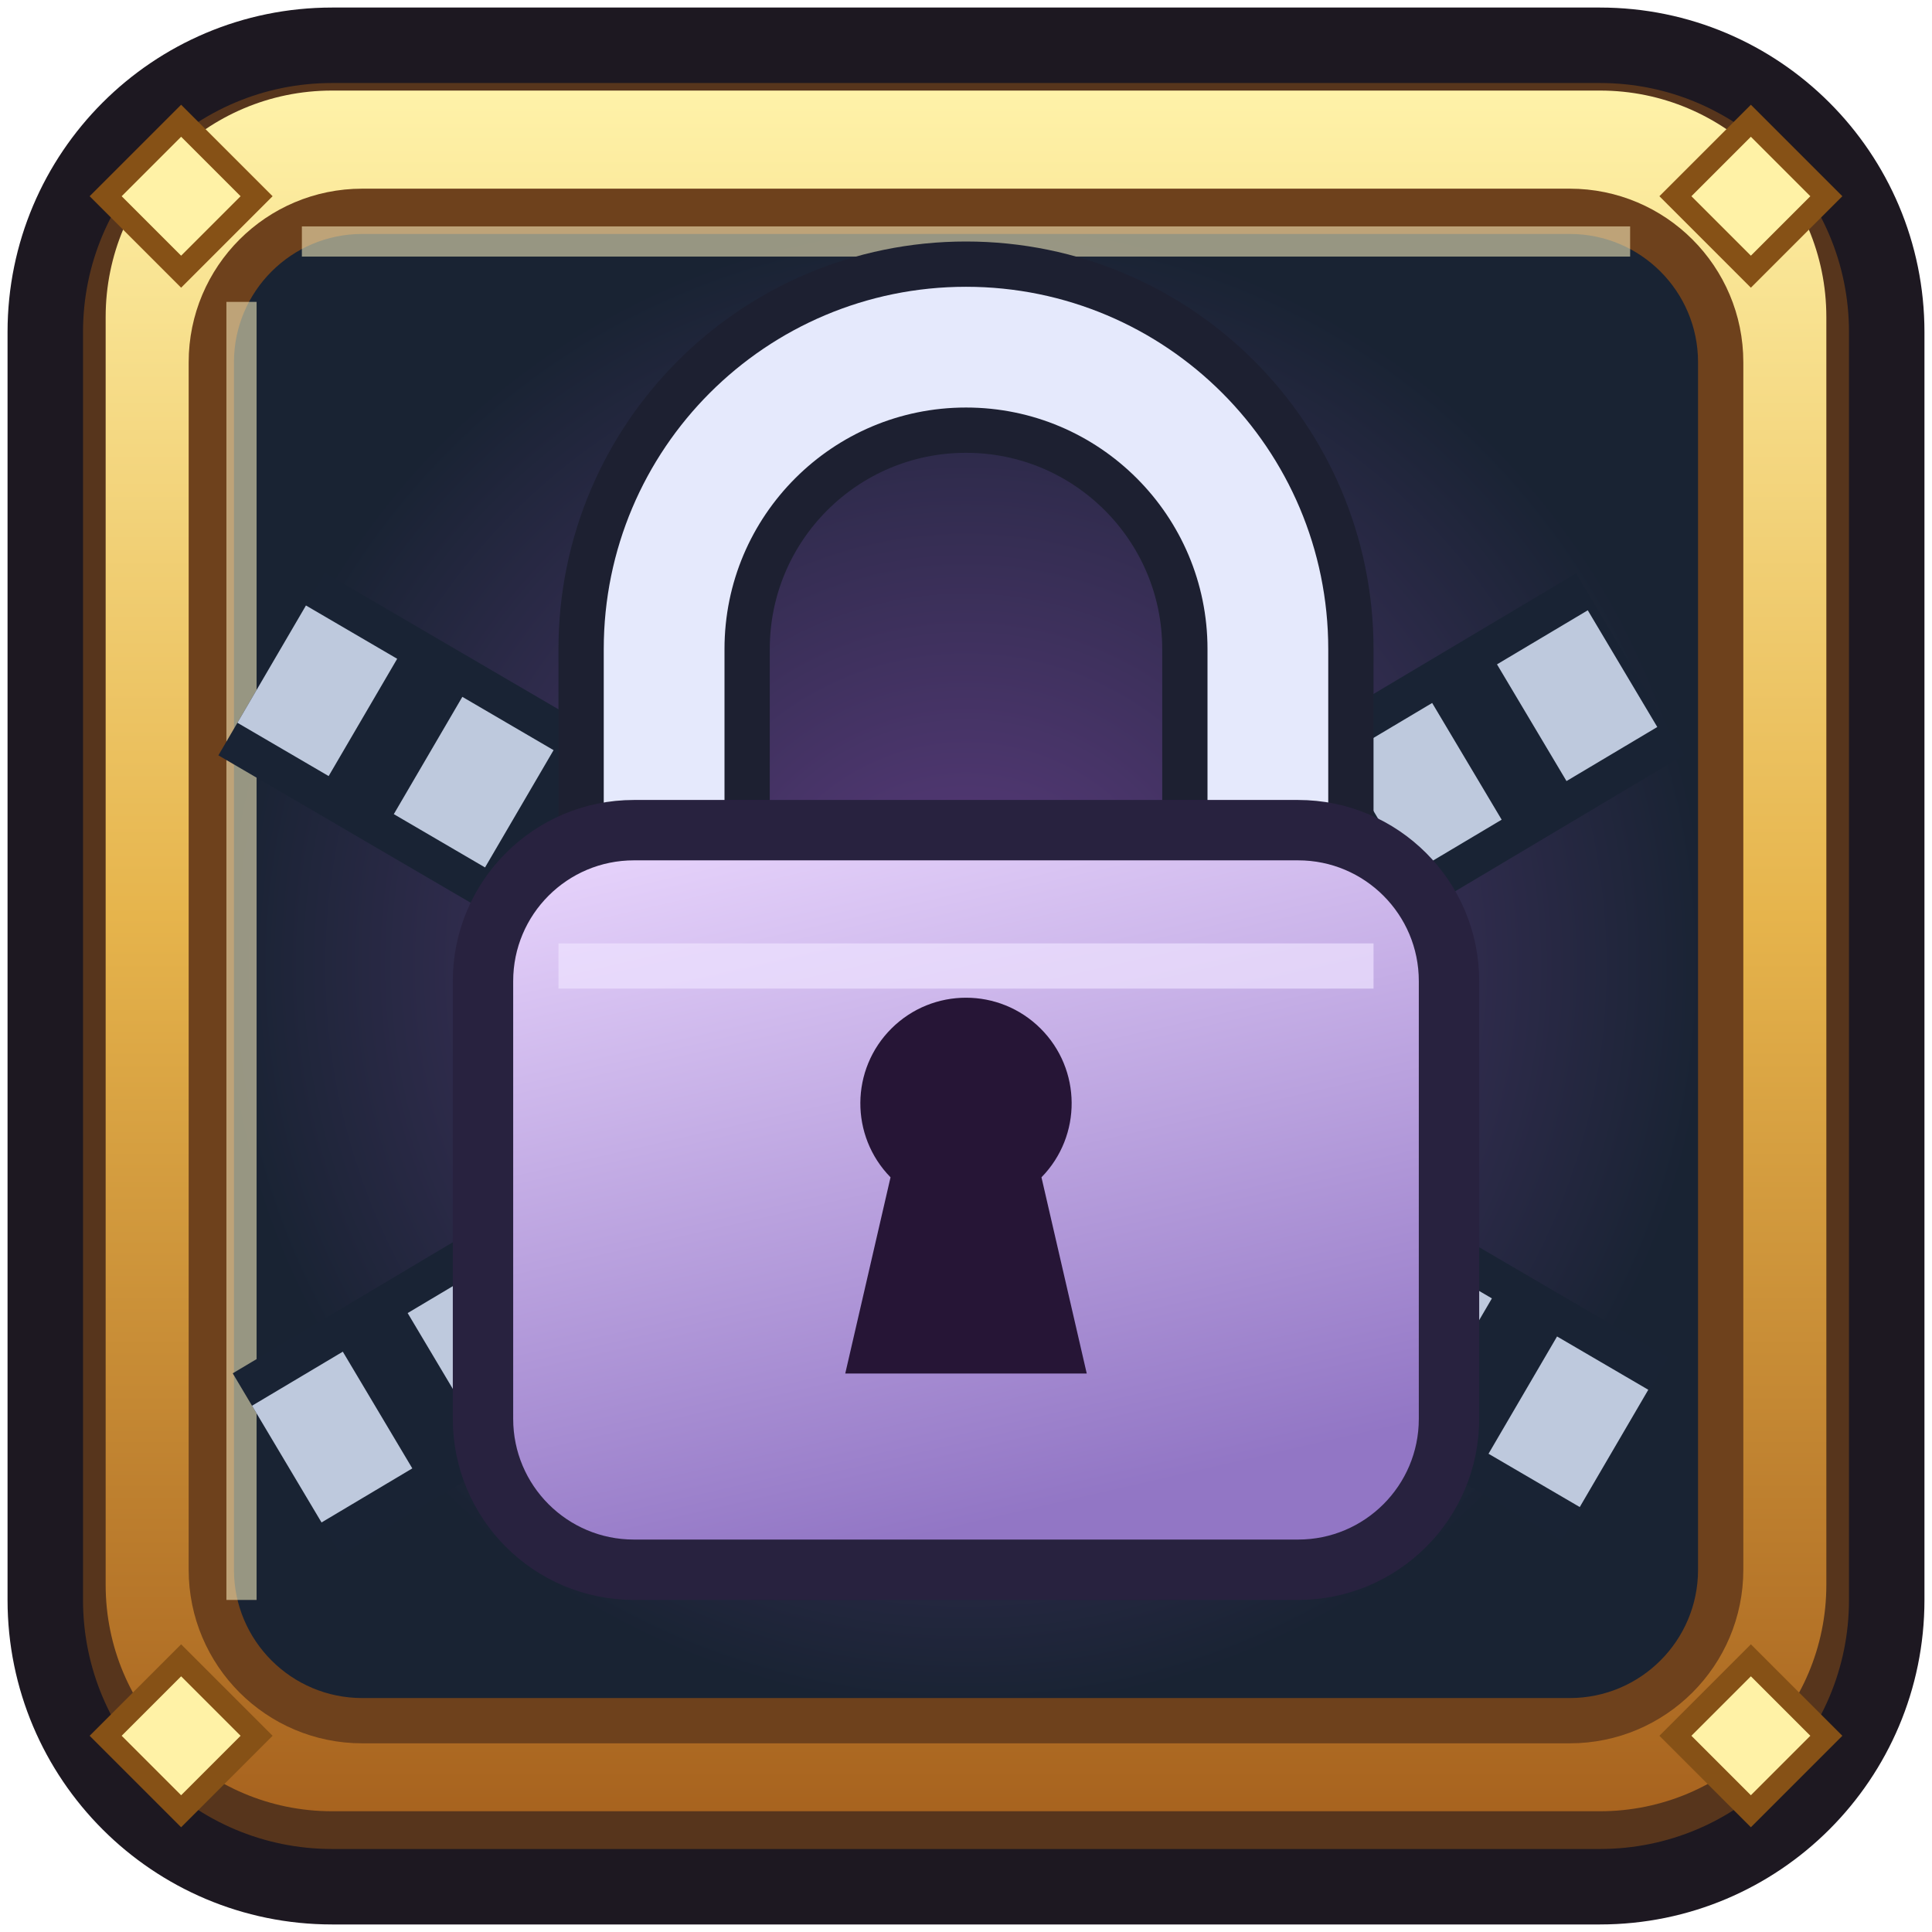
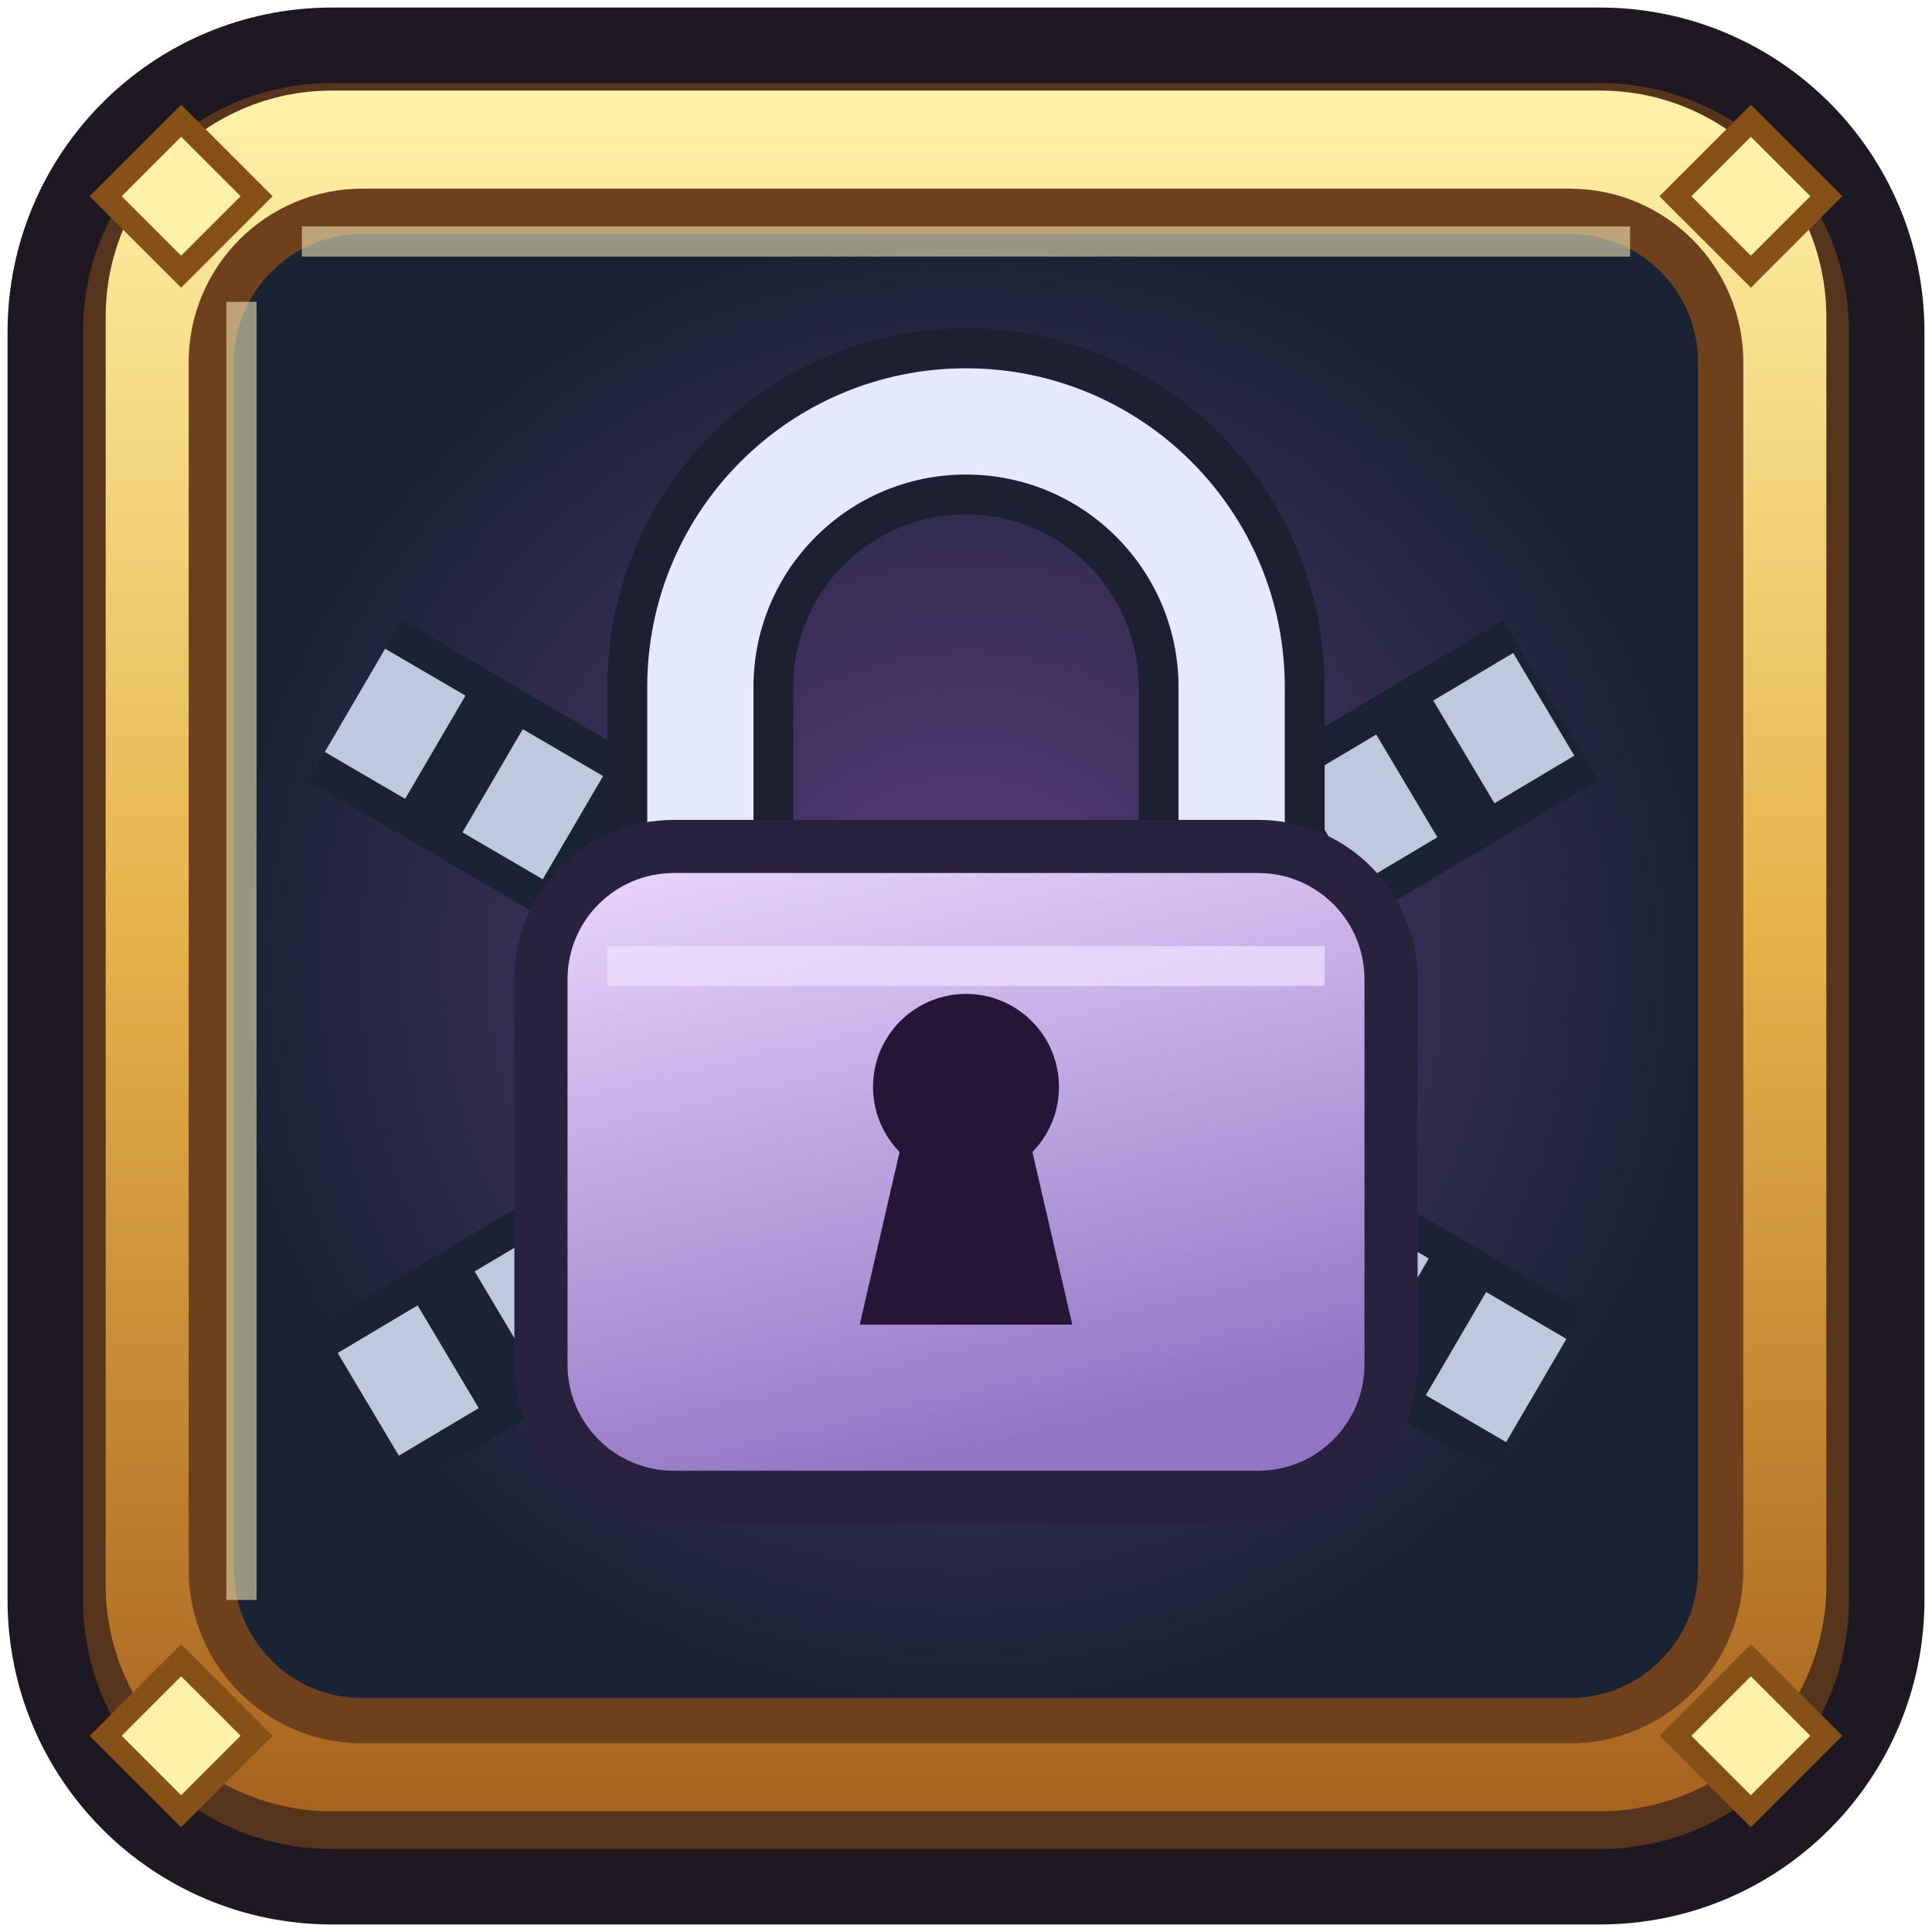
<svg xmlns="http://www.w3.org/2000/svg" viewBox="0 0 128 128">
  <defs>
    <linearGradient id="gold" x2="0" y2="1">
      <stop stop-color="#fff3aa" />
      <stop offset=".48" stop-color="#e6b44c" />
      <stop offset="1" stop-color="#a7621e" />
    </linearGradient>
    <linearGradient id="symbol" x2=".3" y2="1">
      <stop stop-color="#ecd9ff" />
      <stop offset="1" stop-color="#9276c5" />
    </linearGradient>
    <radialGradient id="bg">
      <stop stop-color="#5d3c80" />
      <stop offset="1" stop-color="#192333" />
    </radialGradient>
  </defs>
  <rect x="3" y="3" width="122" height="122" rx="19" fill="#57351c" stroke="#1d1821" stroke-width="5" />
  <rect x="7" y="6" width="114" height="114" rx="15" fill="url(#gold)" />
  <rect x="14" y="14" width="100" height="100" rx="10" fill="url(#bg)" stroke="#6e411c" stroke-width="3" />
  <path d="M20 16h88M16 20v86" fill="none" stroke="#fff4c3" opacity=".55" stroke-width="2" />
-   <g stroke-linejoin="round">
+   <g stroke-linejoin="round" transform="translate(64 64) scale(.88) translate(-64 -64)">
    <path d="m18 44 89 52M19 97l89-53" stroke="#192334" stroke-width="14" />
    <path d="m18 44 89 52M19 97l89-53" stroke="#bec9dd" stroke-width="9" stroke-dasharray="7 5" />
    <path d="M44 59V43a20 20 0 0 1 40 0v16" fill="none" stroke="#1d2031" stroke-width="14" />
    <path d="M44 59V43a20 20 0 0 1 40 0v16" fill="none" stroke="#e5e9fc" stroke-width="8" />
    <rect x="32" y="55" width="64" height="49" rx="10" fill="url(#symbol)" stroke="#28223f" stroke-width="4" />
    <path d="M37 64h54" stroke="#eee2ff" stroke-width="3" opacity=".7" />
    <path d="M69 78a7 7 0 1 0-10 0l-3 13h16Z" fill="#261536" />
  </g>
  <g fill="#fff2a6" stroke="#865116" stroke-width="1.5">
    <path d="m12 8 5 5-5 5-5-5Z" />
    <path d="m116 8 5 5-5 5-5-5Z" />
    <path d="m12 110 5 5-5 5-5-5Z" />
    <path d="m116 110 5 5-5 5-5-5Z" />
  </g>
</svg>
